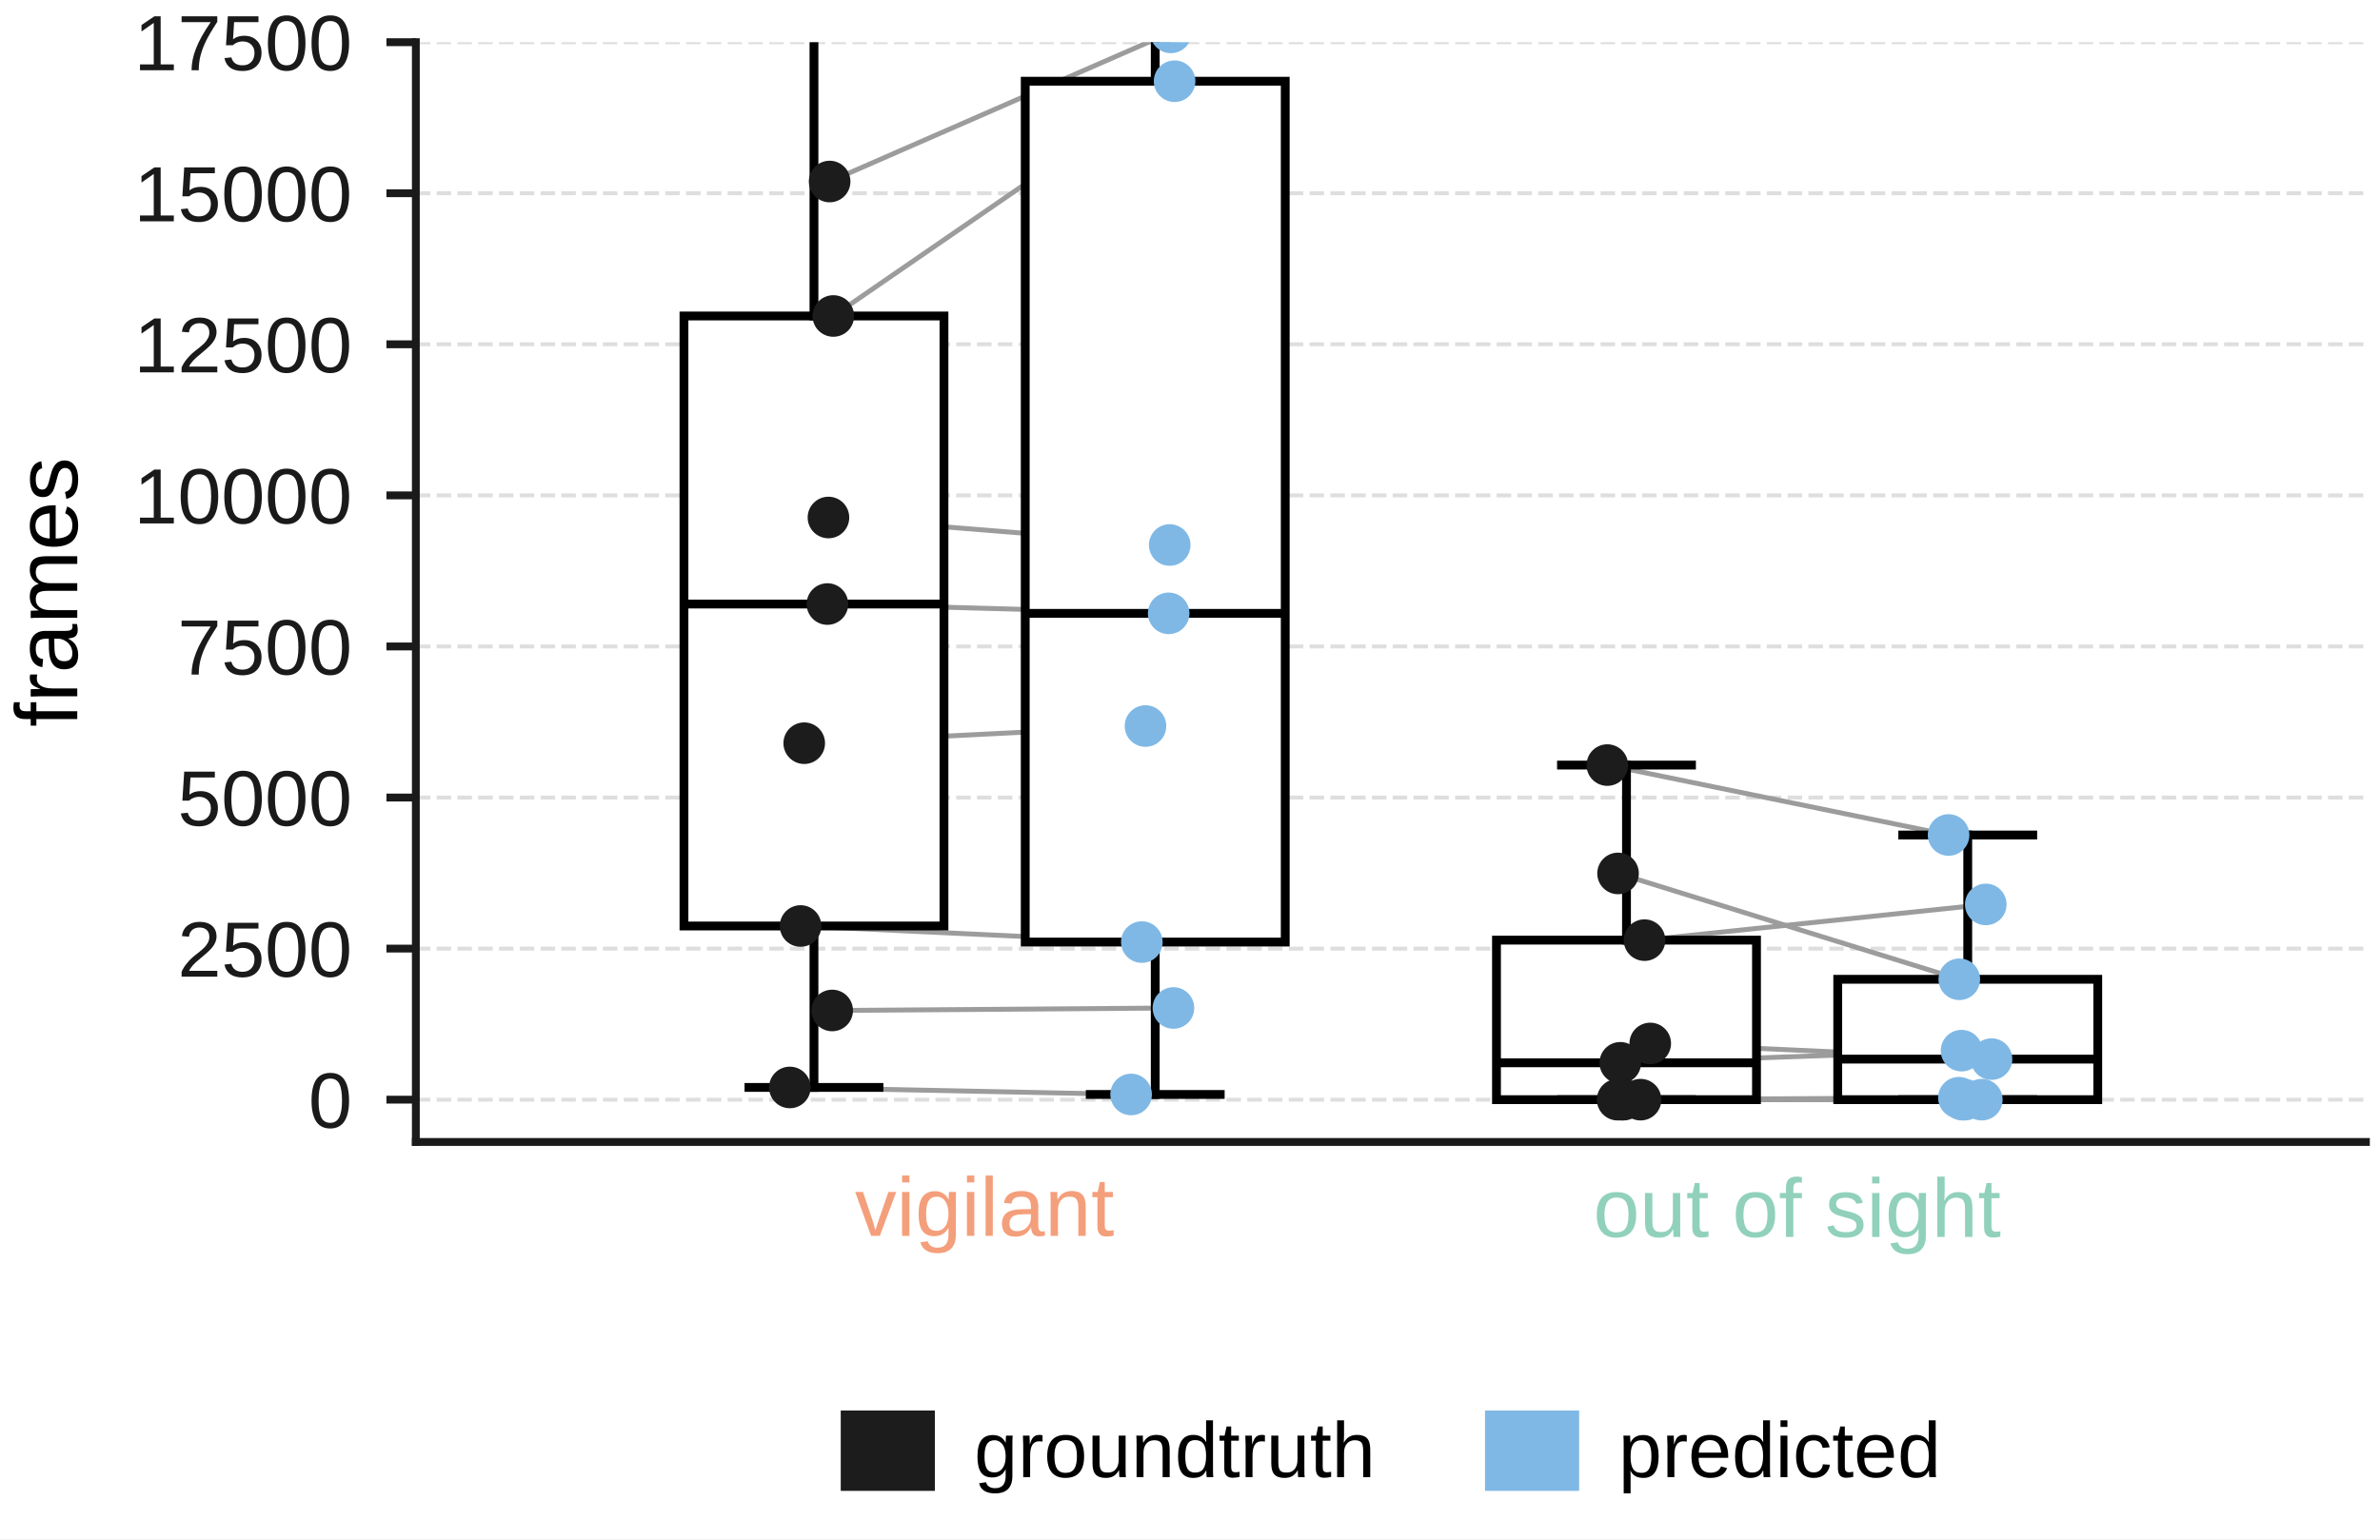
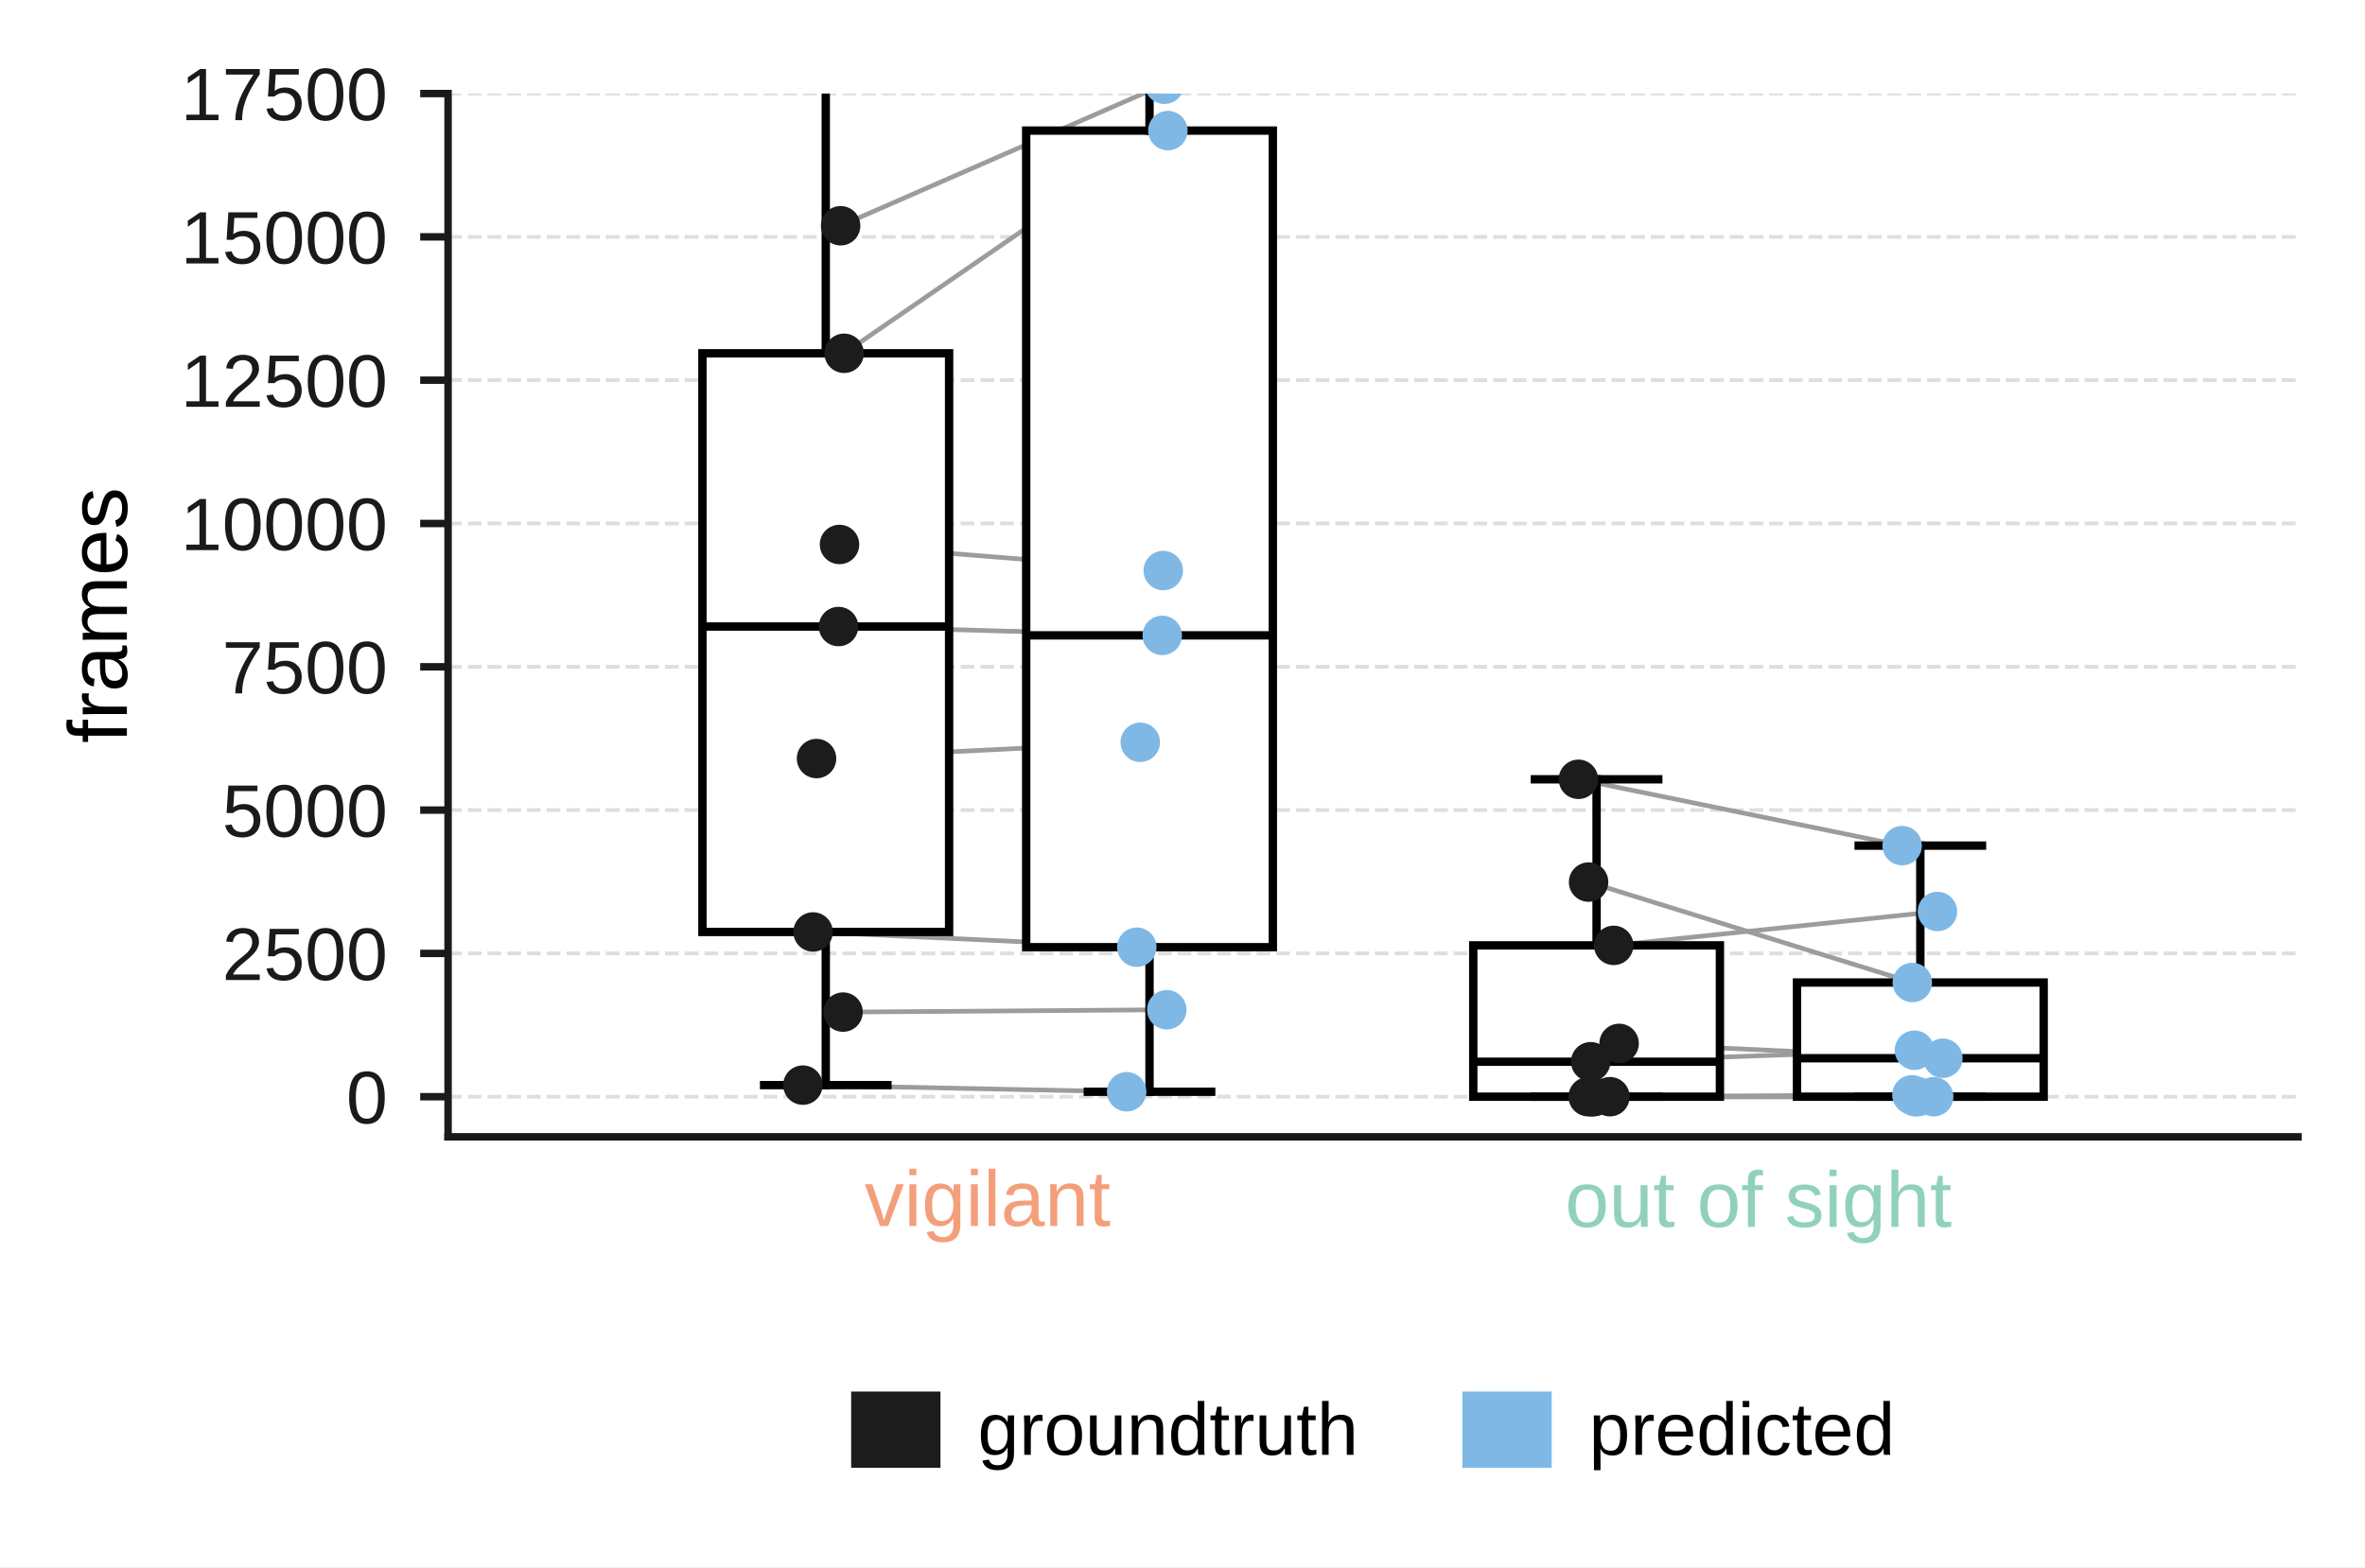
- <svg xmlns="http://www.w3.org/2000/svg" xmlns:xlink="http://www.w3.org/1999/xlink" width="242.755pt" height="157.023pt" viewBox="0 0 242.755 157.023" version="1.1">
+ <svg xmlns="http://www.w3.org/2000/svg" xmlns:xlink="http://www.w3.org/1999/xlink" width="254.275pt" height="168.543pt" viewBox="0 0 254.275 168.543" version="1.1">
  <defs>
    <style type="text/css">*{stroke-linejoin: round; stroke-linecap: butt}</style>
  </defs>
  <g id="figure_1">
    <g id="patch_1">
-       <path d="M 0 157.023  L 242.755 157.023  L 242.755 0  L 0 0  z " style="fill: #ffffff" />
+       <path d="M 0 168.543  L 254.275 168.543  L 254.275 -0  L 0 -0  z " style="fill: #ffffff" />
    </g>
    <g id="axes_1">
      <g id="patch_2">
-         <path d="M 42.415 116.503  L 241.315 116.503  L 241.315 4.303  L 42.415 4.303  z " style="fill: #ffffff" />
+         <path d="M 48.175 122.263  L 247.075 122.263  L 247.075 10.063  L 48.175 10.063  z " style="fill: #ffffff" />
      </g>
      <g id="matplotlib.axis_1">
        <g id="xtick_1">
          <g id="line2d_1" />
          <g id="text_1">
-             <text style="fill: #f49f7b; font: 8.5px 'Arial'; text-anchor: middle" x="100.427" y="126.087" transform="rotate(-0 100.427 126.0873)">vigilant</text>
+             <text style="fill: #f49f7b; font: 8.5px 'Arial'; text-anchor: middle" x="106.187" y="131.847" transform="rotate(-0 106.187 131.8473)">vigilant</text>
          </g>
        </g>
        <g id="xtick_2">
          <g id="line2d_2" />
          <g id="text_2">
-             <text style="fill: #91d1bc; font: 8.5px 'Arial'; text-anchor: middle" x="183.302" y="126.191" transform="rotate(-0 183.302 126.1909)">out of sight</text>
+             <text style="fill: #91d1bc; font: 8.5px 'Arial'; text-anchor: middle" x="189.062" y="131.951" transform="rotate(-0 189.062 131.9509)">out of sight</text>
          </g>
        </g>
      </g>
      <g id="matplotlib.axis_2">
        <g id="ytick_1">
          <g id="line2d_3">
-             <path d="M 42.415 112.188  L 241.315 112.188  " clip-path="url(#p08e5134f38)" style="fill: none; stroke-dasharray: 1.48,0.64; stroke-dashoffset: 0; stroke: #d6d6d6; stroke-opacity: 0.8; stroke-width: 0.4" />
+             <path d="M 48.175 117.948  L 247.075 117.948  " clip-path="url(#p4197912550)" style="fill: none; stroke-dasharray: 1.48,0.64; stroke-dashoffset: 0; stroke: #d6d6d6; stroke-opacity: 0.8; stroke-width: 0.4" />
          </g>
          <g id="line2d_4">
            <defs>
-               <path id="mbffea0f07e" d="M 0 0  L -3 0  " style="stroke: #1a1a1a; stroke-width: 0.8" />
+               <path id="m0f6ed1f687" d="M 0 0  L -3 0  " style="stroke: #1a1a1a; stroke-width: 0.8" />
            </defs>
            <g>
-               <use xlink:href="#mbffea0f07e" x="42.415" y="112.188" style="fill: #1a1a1a; stroke: #1a1a1a; stroke-width: 0.8" />
+               <use xlink:href="#m0f6ed1f687" x="48.175" y="117.948" style="fill: #1a1a1a; stroke: #1a1a1a; stroke-width: 0.8" />
            </g>
          </g>
          <g id="text_3">
-             <text style="fill: #1a1a1a; font: 8px 'Arial'; text-anchor: end" x="35.915" y="115.051" transform="rotate(-0 35.91453 115.0509)">0</text>
+             <text style="fill: #1a1a1a; font: 8px 'Arial'; text-anchor: end" x="41.675" y="120.811" transform="rotate(-0 41.67453 120.8109)">0</text>
          </g>
        </g>
        <g id="ytick_2">
          <g id="line2d_5">
-             <path d="M 42.415 96.776  L 241.315 96.776  " clip-path="url(#p08e5134f38)" style="fill: none; stroke-dasharray: 1.48,0.64; stroke-dashoffset: 0; stroke: #d6d6d6; stroke-opacity: 0.8; stroke-width: 0.4" />
+             <path d="M 48.175 102.536  L 247.075 102.536  " clip-path="url(#p4197912550)" style="fill: none; stroke-dasharray: 1.48,0.64; stroke-dashoffset: 0; stroke: #d6d6d6; stroke-opacity: 0.8; stroke-width: 0.4" />
          </g>
          <g id="line2d_6">
            <g>
-               <use xlink:href="#mbffea0f07e" x="42.415" y="96.776" style="fill: #1a1a1a; stroke: #1a1a1a; stroke-width: 0.8" />
+               <use xlink:href="#m0f6ed1f687" x="48.175" y="102.536" style="fill: #1a1a1a; stroke: #1a1a1a; stroke-width: 0.8" />
            </g>
          </g>
          <g id="text_4">
-             <text style="fill: #1a1a1a; font: 8px 'Arial'; text-anchor: end" x="35.915" y="99.639" transform="rotate(-0 35.91453 99.63878)">2500</text>
+             <text style="fill: #1a1a1a; font: 8px 'Arial'; text-anchor: end" x="41.675" y="105.399" transform="rotate(-0 41.67453 105.3988)">2500</text>
          </g>
        </g>
        <g id="ytick_3">
          <g id="line2d_7">
-             <path d="M 42.415 81.364  L 241.315 81.364  " clip-path="url(#p08e5134f38)" style="fill: none; stroke-dasharray: 1.48,0.64; stroke-dashoffset: 0; stroke: #d6d6d6; stroke-opacity: 0.8; stroke-width: 0.4" />
+             <path d="M 48.175 87.124  L 247.075 87.124  " clip-path="url(#p4197912550)" style="fill: none; stroke-dasharray: 1.48,0.64; stroke-dashoffset: 0; stroke: #d6d6d6; stroke-opacity: 0.8; stroke-width: 0.4" />
          </g>
          <g id="line2d_8">
            <g>
-               <use xlink:href="#mbffea0f07e" x="42.415" y="81.364" style="fill: #1a1a1a; stroke: #1a1a1a; stroke-width: 0.8" />
+               <use xlink:href="#m0f6ed1f687" x="48.175" y="87.124" style="fill: #1a1a1a; stroke: #1a1a1a; stroke-width: 0.8" />
            </g>
          </g>
          <g id="text_5">
-             <text style="fill: #1a1a1a; font: 8px 'Arial'; text-anchor: end" x="35.915" y="84.227" transform="rotate(-0 35.91453 84.22669)">5000</text>
+             <text style="fill: #1a1a1a; font: 8px 'Arial'; text-anchor: end" x="41.675" y="89.987" transform="rotate(-0 41.67453 89.98669)">5000</text>
          </g>
        </g>
        <g id="ytick_4">
          <g id="line2d_9">
-             <path d="M 42.415 65.951  L 241.315 65.951  " clip-path="url(#p08e5134f38)" style="fill: none; stroke-dasharray: 1.48,0.64; stroke-dashoffset: 0; stroke: #d6d6d6; stroke-opacity: 0.8; stroke-width: 0.4" />
+             <path d="M 48.175 71.711  L 247.075 71.711  " clip-path="url(#p4197912550)" style="fill: none; stroke-dasharray: 1.48,0.64; stroke-dashoffset: 0; stroke: #d6d6d6; stroke-opacity: 0.8; stroke-width: 0.4" />
          </g>
          <g id="line2d_10">
            <g>
-               <use xlink:href="#mbffea0f07e" x="42.415" y="65.951" style="fill: #1a1a1a; stroke: #1a1a1a; stroke-width: 0.8" />
+               <use xlink:href="#m0f6ed1f687" x="48.175" y="71.711" style="fill: #1a1a1a; stroke: #1a1a1a; stroke-width: 0.8" />
            </g>
          </g>
          <g id="text_6">
-             <text style="fill: #1a1a1a; font: 8px 'Arial'; text-anchor: end" x="35.915" y="68.815" transform="rotate(-0 35.91453 68.8146)">7500</text>
+             <text style="fill: #1a1a1a; font: 8px 'Arial'; text-anchor: end" x="41.675" y="74.575" transform="rotate(-0 41.67453 74.5746)">7500</text>
          </g>
        </g>
        <g id="ytick_5">
          <g id="line2d_11">
-             <path d="M 42.415 50.539  L 241.315 50.539  " clip-path="url(#p08e5134f38)" style="fill: none; stroke-dasharray: 1.48,0.64; stroke-dashoffset: 0; stroke: #d6d6d6; stroke-opacity: 0.8; stroke-width: 0.4" />
+             <path d="M 48.175 56.299  L 247.075 56.299  " clip-path="url(#p4197912550)" style="fill: none; stroke-dasharray: 1.48,0.64; stroke-dashoffset: 0; stroke: #d6d6d6; stroke-opacity: 0.8; stroke-width: 0.4" />
          </g>
          <g id="line2d_12">
            <g>
-               <use xlink:href="#mbffea0f07e" x="42.415" y="50.539" style="fill: #1a1a1a; stroke: #1a1a1a; stroke-width: 0.8" />
+               <use xlink:href="#m0f6ed1f687" x="48.175" y="56.299" style="fill: #1a1a1a; stroke: #1a1a1a; stroke-width: 0.8" />
            </g>
          </g>
          <g id="text_7">
-             <text style="fill: #1a1a1a; font: 8px 'Arial'; text-anchor: end" x="35.915" y="53.403" transform="rotate(-0 35.91453 53.40251)">10000</text>
+             <text style="fill: #1a1a1a; font: 8px 'Arial'; text-anchor: end" x="41.675" y="59.163" transform="rotate(-0 41.67453 59.16251)">10000</text>
          </g>
        </g>
        <g id="ytick_6">
          <g id="line2d_13">
-             <path d="M 42.415 35.127  L 241.315 35.127  " clip-path="url(#p08e5134f38)" style="fill: none; stroke-dasharray: 1.48,0.64; stroke-dashoffset: 0; stroke: #d6d6d6; stroke-opacity: 0.8; stroke-width: 0.4" />
+             <path d="M 48.175 40.887  L 247.075 40.887  " clip-path="url(#p4197912550)" style="fill: none; stroke-dasharray: 1.48,0.64; stroke-dashoffset: 0; stroke: #d6d6d6; stroke-opacity: 0.8; stroke-width: 0.4" />
          </g>
          <g id="line2d_14">
            <g>
-               <use xlink:href="#mbffea0f07e" x="42.415" y="35.127" style="fill: #1a1a1a; stroke: #1a1a1a; stroke-width: 0.8" />
+               <use xlink:href="#m0f6ed1f687" x="48.175" y="40.887" style="fill: #1a1a1a; stroke: #1a1a1a; stroke-width: 0.8" />
            </g>
          </g>
          <g id="text_8">
-             <text style="fill: #1a1a1a; font: 8px 'Arial'; text-anchor: end" x="35.915" y="37.99" transform="rotate(-0 35.91453 37.99043)">12500</text>
+             <text style="fill: #1a1a1a; font: 8px 'Arial'; text-anchor: end" x="41.675" y="43.75" transform="rotate(-0 41.67453 43.75043)">12500</text>
          </g>
        </g>
        <g id="ytick_7">
          <g id="line2d_15">
-             <path d="M 42.415 19.715  L 241.315 19.715  " clip-path="url(#p08e5134f38)" style="fill: none; stroke-dasharray: 1.48,0.64; stroke-dashoffset: 0; stroke: #d6d6d6; stroke-opacity: 0.8; stroke-width: 0.4" />
+             <path d="M 48.175 25.475  L 247.075 25.475  " clip-path="url(#p4197912550)" style="fill: none; stroke-dasharray: 1.48,0.64; stroke-dashoffset: 0; stroke: #d6d6d6; stroke-opacity: 0.8; stroke-width: 0.4" />
          </g>
          <g id="line2d_16">
            <g>
-               <use xlink:href="#mbffea0f07e" x="42.415" y="19.715" style="fill: #1a1a1a; stroke: #1a1a1a; stroke-width: 0.8" />
+               <use xlink:href="#m0f6ed1f687" x="48.175" y="25.475" style="fill: #1a1a1a; stroke: #1a1a1a; stroke-width: 0.8" />
            </g>
          </g>
          <g id="text_9">
-             <text style="fill: #1a1a1a; font: 8px 'Arial'; text-anchor: end" x="35.915" y="22.578" transform="rotate(-0 35.91453 22.57834)">15000</text>
+             <text style="fill: #1a1a1a; font: 8px 'Arial'; text-anchor: end" x="41.675" y="28.338" transform="rotate(-0 41.67453 28.33834)">15000</text>
          </g>
        </g>
        <g id="ytick_8">
          <g id="line2d_17">
-             <path d="M 42.415 4.303  L 241.315 4.303  " clip-path="url(#p08e5134f38)" style="fill: none; stroke-dasharray: 1.48,0.64; stroke-dashoffset: 0; stroke: #d6d6d6; stroke-opacity: 0.8; stroke-width: 0.4" />
+             <path d="M 48.175 10.063  L 247.075 10.063  " clip-path="url(#p4197912550)" style="fill: none; stroke-dasharray: 1.48,0.64; stroke-dashoffset: 0; stroke: #d6d6d6; stroke-opacity: 0.8; stroke-width: 0.4" />
          </g>
          <g id="line2d_18">
            <g>
-               <use xlink:href="#mbffea0f07e" x="42.415" y="4.303" style="fill: #1a1a1a; stroke: #1a1a1a; stroke-width: 0.8" />
+               <use xlink:href="#m0f6ed1f687" x="48.175" y="10.063" style="fill: #1a1a1a; stroke: #1a1a1a; stroke-width: 0.8" />
            </g>
          </g>
          <g id="text_10">
-             <text style="fill: #1a1a1a; font: 8px 'Arial'; text-anchor: end" x="35.915" y="7.166" transform="rotate(-0 35.91453 7.16625)">17500</text>
+             <text style="fill: #1a1a1a; font: 8px 'Arial'; text-anchor: end" x="41.675" y="12.926" transform="rotate(-0 41.67453 12.92625)">17500</text>
          </g>
        </g>
        <g id="text_11">
-           <text style="font: 9px 'Arial'; text-anchor: middle" x="7.882" y="60.403" transform="rotate(-90 7.882031 60.40313)">frames</text>
+           <text style="font: 9px 'Arial'; text-anchor: middle" x="13.642" y="66.163" transform="rotate(-90 13.64203 66.16312)">frames</text>
        </g>
      </g>
      <g id="line2d_19">
-         <path d="M 83.645 0.968  L 118.453 2.398  " clip-path="url(#p08e5134f38)" style="fill: none; stroke: #9c9c9c; stroke-width: 0.5; stroke-linecap: square" />
+         <path d="M 89.405 6.728  L 124.213 8.158  " clip-path="url(#p4197912550)" style="fill: none; stroke: #9c9c9c; stroke-width: 0.5; stroke-linecap: square" />
      </g>
      <g id="line2d_20">
-         <path d="M 84.998 32.236  L 119.806 8.286  " clip-path="url(#p08e5134f38)" style="fill: none; stroke: #9c9c9c; stroke-width: 0.5; stroke-linecap: square" />
+         <path d="M 90.758 37.996  L 125.566 14.046  " clip-path="url(#p4197912550)" style="fill: none; stroke: #9c9c9c; stroke-width: 0.5; stroke-linecap: square" />
      </g>
      <g id="line2d_21">
-         <path d="M 84.394 61.624  L 119.202 62.573  " clip-path="url(#p08e5134f38)" style="fill: none; stroke: #9c9c9c; stroke-width: 0.5; stroke-linecap: square" />
+         <path d="M 90.154 67.384  L 124.962 68.333  " clip-path="url(#p4197912550)" style="fill: none; stroke: #9c9c9c; stroke-width: 0.5; stroke-linecap: square" />
      </g>
      <g id="line2d_22">
-         <path d="M 81.657 94.47  L 116.464 96.11  " clip-path="url(#p08e5134f38)" style="fill: none; stroke: #9c9c9c; stroke-width: 0.5; stroke-linecap: square" />
+         <path d="M 87.417 100.23  L 122.224 101.87  " clip-path="url(#p4197912550)" style="fill: none; stroke: #9c9c9c; stroke-width: 0.5; stroke-linecap: square" />
      </g>
      <g id="line2d_23">
-         <path d="M 82.03 75.821  L 116.837 74.071  " clip-path="url(#p08e5134f38)" style="fill: none; stroke: #9c9c9c; stroke-width: 0.5; stroke-linecap: square" />
+         <path d="M 87.79 81.581  L 122.597 79.831  " clip-path="url(#p4197912550)" style="fill: none; stroke: #9c9c9c; stroke-width: 0.5; stroke-linecap: square" />
      </g>
      <g id="line2d_24">
-         <path d="M 84.881 103.088  L 119.688 102.836  " clip-path="url(#p08e5134f38)" style="fill: none; stroke: #9c9c9c; stroke-width: 0.5; stroke-linecap: square" />
+         <path d="M 90.641 108.848  L 125.448 108.596  " clip-path="url(#p4197912550)" style="fill: none; stroke: #9c9c9c; stroke-width: 0.5; stroke-linecap: square" />
      </g>
      <g id="line2d_25">
-         <path d="M 80.563 110.942  L 115.371 111.658  " clip-path="url(#p08e5134f38)" style="fill: none; stroke: #9c9c9c; stroke-width: 0.5; stroke-linecap: square" />
+         <path d="M 86.323 116.702  L 121.131 117.418  " clip-path="url(#p4197912550)" style="fill: none; stroke: #9c9c9c; stroke-width: 0.5; stroke-linecap: square" />
      </g>
      <g id="line2d_26">
-         <path d="M 84.621 18.519  L 119.428 3.304  " clip-path="url(#p08e5134f38)" style="fill: none; stroke: #9c9c9c; stroke-width: 0.5; stroke-linecap: square" />
+         <path d="M 90.381 24.279  L 125.188 9.064  " clip-path="url(#p4197912550)" style="fill: none; stroke: #9c9c9c; stroke-width: 0.5; stroke-linecap: square" />
      </g>
      <g id="line2d_27">
-         <path d="M 84.5 52.796  L 119.308 55.601  " clip-path="url(#p08e5134f38)" style="fill: none; stroke: #9c9c9c; stroke-width: 0.5; stroke-linecap: square" />
+         <path d="M 90.26 58.556  L 125.068 61.361  " clip-path="url(#p4197912550)" style="fill: none; stroke: #9c9c9c; stroke-width: 0.5; stroke-linecap: square" />
      </g>
      <g id="line2d_28">
-         <path d="M 165.038 89.107  L 199.845 99.907  " clip-path="url(#p08e5134f38)" style="fill: none; stroke: #9c9c9c; stroke-width: 0.5; stroke-linecap: square" />
+         <path d="M 170.798 94.867  L 205.605 105.667  " clip-path="url(#p4197912550)" style="fill: none; stroke: #9c9c9c; stroke-width: 0.5; stroke-linecap: square" />
      </g>
      <g id="line2d_29">
-         <path d="M 168.321 106.454  L 203.129 108.051  " clip-path="url(#p08e5134f38)" style="fill: none; stroke: #9c9c9c; stroke-width: 0.5; stroke-linecap: square" />
+         <path d="M 174.081 112.214  L 208.889 113.811  " clip-path="url(#p4197912550)" style="fill: none; stroke: #9c9c9c; stroke-width: 0.5; stroke-linecap: square" />
      </g>
      <g id="line2d_30">
-         <path d="M 164.997 112.188  L 199.804 111.99  " clip-path="url(#p08e5134f38)" style="fill: none; stroke: #9c9c9c; stroke-width: 0.5; stroke-linecap: square" />
+         <path d="M 170.757 117.948  L 205.564 117.75  " clip-path="url(#p4197912550)" style="fill: none; stroke: #9c9c9c; stroke-width: 0.5; stroke-linecap: square" />
      </g>
      <g id="line2d_31">
-         <path d="M 167.333 112.188  L 202.141 112.188  " clip-path="url(#p08e5134f38)" style="fill: none; stroke: #9c9c9c; stroke-width: 0.5; stroke-linecap: square" />
+         <path d="M 173.093 117.948  L 207.901 117.948  " clip-path="url(#p4197912550)" style="fill: none; stroke: #9c9c9c; stroke-width: 0.5; stroke-linecap: square" />
      </g>
      <g id="line2d_32">
-         <path d="M 167.738 95.913  L 202.545 92.269  " clip-path="url(#p08e5134f38)" style="fill: none; stroke: #9c9c9c; stroke-width: 0.5; stroke-linecap: square" />
+         <path d="M 173.498 101.673  L 208.305 98.029  " clip-path="url(#p4197912550)" style="fill: none; stroke: #9c9c9c; stroke-width: 0.5; stroke-linecap: square" />
      </g>
      <g id="line2d_33">
-         <path d="M 165.357 112.188  L 200.164 112.188  " clip-path="url(#p08e5134f38)" style="fill: none; stroke: #9c9c9c; stroke-width: 0.5; stroke-linecap: square" />
+         <path d="M 171.117 117.948  L 205.924 117.948  " clip-path="url(#p4197912550)" style="fill: none; stroke: #9c9c9c; stroke-width: 0.5; stroke-linecap: square" />
      </g>
      <g id="line2d_34">
-         <path d="M 165.589 112.188  L 200.397 112.188  " clip-path="url(#p08e5134f38)" style="fill: none; stroke: #9c9c9c; stroke-width: 0.5; stroke-linecap: square" />
+         <path d="M 171.349 117.948  L 206.157 117.948  " clip-path="url(#p4197912550)" style="fill: none; stroke: #9c9c9c; stroke-width: 0.5; stroke-linecap: square" />
      </g>
      <g id="line2d_35">
-         <path d="M 165.266 108.427  L 200.073 107.188  " clip-path="url(#p08e5134f38)" style="fill: none; stroke: #9c9c9c; stroke-width: 0.5; stroke-linecap: square" />
+         <path d="M 171.026 114.187  L 205.833 112.948  " clip-path="url(#p4197912550)" style="fill: none; stroke: #9c9c9c; stroke-width: 0.5; stroke-linecap: square" />
      </g>
      <g id="line2d_36">
-         <path d="M 163.944 78.053  L 198.751 85.186  " clip-path="url(#p08e5134f38)" style="fill: none; stroke: #9c9c9c; stroke-width: 0.5; stroke-linecap: square" />
+         <path d="M 169.704 83.813  L 204.511 90.946  " clip-path="url(#p4197912550)" style="fill: none; stroke: #9c9c9c; stroke-width: 0.5; stroke-linecap: square" />
      </g>
      <g id="patch_3">
-         <path d="M 69.763 94.47  L 96.283 94.47  L 96.283 32.236  L 69.763 32.236  L 69.763 94.47  z " clip-path="url(#p08e5134f38)" style="fill: #ffffff; stroke: #000000; stroke-width: 0.9; stroke-linejoin: miter" />
+         <path d="M 75.523 100.23  L 102.043 100.23  L 102.043 37.996  L 75.523 37.996  L 75.523 100.23  z " clip-path="url(#p4197912550)" style="fill: #ffffff; stroke: #000000; stroke-width: 0.9; stroke-linejoin: miter" />
      </g>
      <g id="line2d_37">
-         <path d="M 83.023 94.47  L 83.023 110.942  " clip-path="url(#p08e5134f38)" style="fill: none; stroke: #000000; stroke-width: 0.9; stroke-linecap: square" />
+         <path d="M 88.783 100.23  L 88.783 116.702  " clip-path="url(#p4197912550)" style="fill: none; stroke: #000000; stroke-width: 0.9; stroke-linecap: square" />
      </g>
      <g id="line2d_38">
-         <path d="M 83.023 32.236  L 83.023 0.968  " clip-path="url(#p08e5134f38)" style="fill: none; stroke: #000000; stroke-width: 0.9; stroke-linecap: square" />
+         <path d="M 88.783 37.996  L 88.783 6.728  " clip-path="url(#p4197912550)" style="fill: none; stroke: #000000; stroke-width: 0.9; stroke-linecap: square" />
      </g>
      <g id="line2d_39">
-         <path d="M 76.393 110.942  L 89.653 110.942  " clip-path="url(#p08e5134f38)" style="fill: none; stroke: #000000; stroke-width: 0.9; stroke-linecap: square" />
+         <path d="M 82.153 116.702  L 95.413 116.702  " clip-path="url(#p4197912550)" style="fill: none; stroke: #000000; stroke-width: 0.9; stroke-linecap: square" />
      </g>
      <g id="line2d_40">
-         <path d="M 76.393 0.968  L 89.653 0.968  " clip-path="url(#p08e5134f38)" style="fill: none; stroke: #000000; stroke-width: 0.9; stroke-linecap: square" />
+         <path d="M 82.153 6.728  L 95.413 6.728  " clip-path="url(#p4197912550)" style="fill: none; stroke: #000000; stroke-width: 0.9; stroke-linecap: square" />
      </g>
      <g id="patch_4">
-         <path d="M 104.571 96.11  L 131.091 96.11  L 131.091 8.286  L 104.571 8.286  L 104.571 96.11  z " clip-path="url(#p08e5134f38)" style="fill: #ffffff; stroke: #000000; stroke-width: 0.9; stroke-linejoin: miter" />
+         <path d="M 110.331 101.87  L 136.851 101.87  L 136.851 14.046  L 110.331 14.046  L 110.331 101.87  z " clip-path="url(#p4197912550)" style="fill: #ffffff; stroke: #000000; stroke-width: 0.9; stroke-linejoin: miter" />
      </g>
      <g id="line2d_41">
-         <path d="M 117.831 96.11  L 117.831 111.658  " clip-path="url(#p08e5134f38)" style="fill: none; stroke: #000000; stroke-width: 0.9; stroke-linecap: square" />
+         <path d="M 123.591 101.87  L 123.591 117.418  " clip-path="url(#p4197912550)" style="fill: none; stroke: #000000; stroke-width: 0.9; stroke-linecap: square" />
      </g>
      <g id="line2d_42">
-         <path d="M 117.831 8.286  L 117.831 2.398  " clip-path="url(#p08e5134f38)" style="fill: none; stroke: #000000; stroke-width: 0.9; stroke-linecap: square" />
+         <path d="M 123.591 14.046  L 123.591 8.158  " clip-path="url(#p4197912550)" style="fill: none; stroke: #000000; stroke-width: 0.9; stroke-linecap: square" />
      </g>
      <g id="line2d_43">
-         <path d="M 111.201 111.658  L 124.461 111.658  " clip-path="url(#p08e5134f38)" style="fill: none; stroke: #000000; stroke-width: 0.9; stroke-linecap: square" />
+         <path d="M 116.961 117.418  L 130.221 117.418  " clip-path="url(#p4197912550)" style="fill: none; stroke: #000000; stroke-width: 0.9; stroke-linecap: square" />
      </g>
      <g id="line2d_44">
-         <path d="M 111.201 2.398  L 124.461 2.398  " clip-path="url(#p08e5134f38)" style="fill: none; stroke: #000000; stroke-width: 0.9; stroke-linecap: square" />
+         <path d="M 116.961 8.158  L 130.221 8.158  " clip-path="url(#p4197912550)" style="fill: none; stroke: #000000; stroke-width: 0.9; stroke-linecap: square" />
      </g>
      <g id="patch_5">
-         <path d="M 152.638 112.188  L 179.158 112.188  L 179.158 95.913  L 152.638 95.913  L 152.638 112.188  z " clip-path="url(#p08e5134f38)" style="fill: #ffffff; stroke: #000000; stroke-width: 0.9; stroke-linejoin: miter" />
+         <path d="M 158.398 117.948  L 184.918 117.948  L 184.918 101.673  L 158.398 101.673  L 158.398 117.948  z " clip-path="url(#p4197912550)" style="fill: #ffffff; stroke: #000000; stroke-width: 0.9; stroke-linejoin: miter" />
      </g>
      <g id="line2d_45">
-         <path d="M 165.898 112.188  L 165.898 112.188  " clip-path="url(#p08e5134f38)" style="fill: none; stroke: #000000; stroke-width: 0.9; stroke-linecap: square" />
+         <path d="M 171.658 117.948  L 171.658 117.948  " clip-path="url(#p4197912550)" style="fill: none; stroke: #000000; stroke-width: 0.9; stroke-linecap: square" />
      </g>
      <g id="line2d_46">
-         <path d="M 165.898 95.913  L 165.898 78.053  " clip-path="url(#p08e5134f38)" style="fill: none; stroke: #000000; stroke-width: 0.9; stroke-linecap: square" />
+         <path d="M 171.658 101.673  L 171.658 83.813  " clip-path="url(#p4197912550)" style="fill: none; stroke: #000000; stroke-width: 0.9; stroke-linecap: square" />
      </g>
      <g id="line2d_47">
-         <path d="M 159.268 112.188  L 172.528 112.188  " clip-path="url(#p08e5134f38)" style="fill: none; stroke: #000000; stroke-width: 0.9; stroke-linecap: square" />
+         <path d="M 165.028 117.948  L 178.288 117.948  " clip-path="url(#p4197912550)" style="fill: none; stroke: #000000; stroke-width: 0.9; stroke-linecap: square" />
      </g>
      <g id="line2d_48">
-         <path d="M 159.268 78.053  L 172.528 78.053  " clip-path="url(#p08e5134f38)" style="fill: none; stroke: #000000; stroke-width: 0.9; stroke-linecap: square" />
+         <path d="M 165.028 83.813  L 178.288 83.813  " clip-path="url(#p4197912550)" style="fill: none; stroke: #000000; stroke-width: 0.9; stroke-linecap: square" />
      </g>
      <g id="patch_6">
-         <path d="M 187.446 112.188  L 213.966 112.188  L 213.966 99.907  L 187.446 99.907  L 187.446 112.188  z " clip-path="url(#p08e5134f38)" style="fill: #ffffff; stroke: #000000; stroke-width: 0.9; stroke-linejoin: miter" />
+         <path d="M 193.206 117.948  L 219.726 117.948  L 219.726 105.667  L 193.206 105.667  L 193.206 117.948  z " clip-path="url(#p4197912550)" style="fill: #ffffff; stroke: #000000; stroke-width: 0.9; stroke-linejoin: miter" />
      </g>
      <g id="line2d_49">
-         <path d="M 200.706 112.188  L 200.706 112.188  " clip-path="url(#p08e5134f38)" style="fill: none; stroke: #000000; stroke-width: 0.9; stroke-linecap: square" />
+         <path d="M 206.466 117.948  L 206.466 117.948  " clip-path="url(#p4197912550)" style="fill: none; stroke: #000000; stroke-width: 0.9; stroke-linecap: square" />
      </g>
      <g id="line2d_50">
-         <path d="M 200.706 99.907  L 200.706 85.186  " clip-path="url(#p08e5134f38)" style="fill: none; stroke: #000000; stroke-width: 0.9; stroke-linecap: square" />
+         <path d="M 206.466 105.667  L 206.466 90.946  " clip-path="url(#p4197912550)" style="fill: none; stroke: #000000; stroke-width: 0.9; stroke-linecap: square" />
      </g>
      <g id="line2d_51">
-         <path d="M 194.076 112.188  L 207.336 112.188  " clip-path="url(#p08e5134f38)" style="fill: none; stroke: #000000; stroke-width: 0.9; stroke-linecap: square" />
+         <path d="M 199.836 117.948  L 213.096 117.948  " clip-path="url(#p4197912550)" style="fill: none; stroke: #000000; stroke-width: 0.9; stroke-linecap: square" />
      </g>
      <g id="line2d_52">
-         <path d="M 194.076 85.186  L 207.336 85.186  " clip-path="url(#p08e5134f38)" style="fill: none; stroke: #000000; stroke-width: 0.9; stroke-linecap: square" />
+         <path d="M 199.836 90.946  L 213.096 90.946  " clip-path="url(#p4197912550)" style="fill: none; stroke: #000000; stroke-width: 0.9; stroke-linecap: square" />
      </g>
      <g id="line2d_53">
-         <path d="M 69.763 61.624  L 96.283 61.624  " clip-path="url(#p08e5134f38)" style="fill: none; stroke: #000000; stroke-width: 0.9" />
+         <path d="M 75.523 67.384  L 102.043 67.384  " clip-path="url(#p4197912550)" style="fill: none; stroke: #000000; stroke-width: 0.9" />
      </g>
      <g id="line2d_54">
-         <path d="M 104.571 62.573  L 131.091 62.573  " clip-path="url(#p08e5134f38)" style="fill: none; stroke: #000000; stroke-width: 0.9" />
+         <path d="M 110.331 68.333  L 136.851 68.333  " clip-path="url(#p4197912550)" style="fill: none; stroke: #000000; stroke-width: 0.9" />
      </g>
      <g id="line2d_55">
-         <path d="M 152.638 108.427  L 179.158 108.427  " clip-path="url(#p08e5134f38)" style="fill: none; stroke: #000000; stroke-width: 0.9" />
+         <path d="M 158.398 114.187  L 184.918 114.187  " clip-path="url(#p4197912550)" style="fill: none; stroke: #000000; stroke-width: 0.9" />
      </g>
      <g id="line2d_56">
-         <path d="M 187.446 108.051  L 213.966 108.051  " clip-path="url(#p08e5134f38)" style="fill: none; stroke: #000000; stroke-width: 0.9" />
+         <path d="M 193.206 113.811  L 219.726 113.811  " clip-path="url(#p4197912550)" style="fill: none; stroke: #000000; stroke-width: 0.9" />
      </g>
      <g id="patch_7">
-         <path d="M 42.415 116.503  L 42.415 4.303  " style="fill: none; stroke: #1a1a1a; stroke-width: 0.8; stroke-linejoin: miter; stroke-linecap: square" />
+         <path d="M 48.175 122.263  L 48.175 10.063  " style="fill: none; stroke: #1a1a1a; stroke-width: 0.8; stroke-linejoin: miter; stroke-linecap: square" />
      </g>
      <g id="patch_8">
-         <path d="M 42.415 116.503  L 241.315 116.503  " style="fill: none; stroke: #1a1a1a; stroke-width: 0.8; stroke-linejoin: miter; stroke-linecap: square" />
+         <path d="M 48.175 122.263  L 247.075 122.263  " style="fill: none; stroke: #1a1a1a; stroke-width: 0.8; stroke-linejoin: miter; stroke-linecap: square" />
      </g>
      <g id="PathCollection_1">
        <defs>
-           <path id="m42ed04af09" d="M 0 2.121  C 0.563 2.121 1.102 1.898 1.5 1.5  C 1.898 1.102 2.121 0.563 2.121 0  C 2.121 -0.563 1.898 -1.102 1.5 -1.5  C 1.102 -1.898 0.563 -2.121 0 -2.121  C -0.563 -2.121 -1.102 -1.898 -1.5 -1.5  C -1.898 -1.102 -2.121 -0.563 -2.121 0  C -2.121 0.563 -1.898 1.102 -1.5 1.5  C -1.102 1.898 -0.563 2.121 0 2.121  z " />
+           <path id="mc63577ca1e" d="M 0 2.121  C 0.563 2.121 1.102 1.898 1.5 1.5  C 1.898 1.102 2.121 0.563 2.121 0  C 2.121 -0.563 1.898 -1.102 1.5 -1.5  C 1.102 -1.898 0.563 -2.121 0 -2.121  C -0.563 -2.121 -1.102 -1.898 -1.5 -1.5  C -1.898 -1.102 -2.121 -0.563 -2.121 0  C -2.121 0.563 -1.898 1.102 -1.5 1.5  C -1.102 1.898 -0.563 2.121 0 2.121  z " />
        </defs>
-         <g clip-path="url(#p08e5134f38)">
-           <use xlink:href="#m42ed04af09" x="83.645" y="0.968" style="fill: #1c1c1c" />
+         <g clip-path="url(#p4197912550)">
+           <use xlink:href="#mc63577ca1e" x="89.405" y="6.728" style="fill: #1c1c1c" />
        </g>
      </g>
      <g id="PathCollection_2">
        <defs>
-           <path id="m227b468d30" d="M 0 2.121  C 0.563 2.121 1.102 1.898 1.5 1.5  C 1.898 1.102 2.121 0.563 2.121 0  C 2.121 -0.563 1.898 -1.102 1.5 -1.5  C 1.102 -1.898 0.563 -2.121 0 -2.121  C -0.563 -2.121 -1.102 -1.898 -1.5 -1.5  C -1.898 -1.102 -2.121 -0.563 -2.121 0  C -2.121 0.563 -1.898 1.102 -1.5 1.5  C -1.102 1.898 -0.563 2.121 0 2.121  z " />
+           <path id="mfc4c230902" d="M 0 2.121  C 0.563 2.121 1.102 1.898 1.5 1.5  C 1.898 1.102 2.121 0.563 2.121 0  C 2.121 -0.563 1.898 -1.102 1.5 -1.5  C 1.102 -1.898 0.563 -2.121 0 -2.121  C -0.563 -2.121 -1.102 -1.898 -1.5 -1.5  C -1.898 -1.102 -2.121 -0.563 -2.121 0  C -2.121 0.563 -1.898 1.102 -1.5 1.5  C -1.102 1.898 -0.563 2.121 0 2.121  z " />
        </defs>
-         <g clip-path="url(#p08e5134f38)">
-           <use xlink:href="#m227b468d30" x="118.453" y="2.398" style="fill: #7fb8e5" />
+         <g clip-path="url(#p4197912550)">
+           <use xlink:href="#mfc4c230902" x="124.213" y="8.158" style="fill: #7fb8e5" />
        </g>
      </g>
      <g id="PathCollection_3">
-         <g clip-path="url(#p08e5134f38)">
-           <use xlink:href="#m42ed04af09" x="84.998" y="32.236" style="fill: #1c1c1c" />
+         <g clip-path="url(#p4197912550)">
+           <use xlink:href="#mc63577ca1e" x="90.758" y="37.996" style="fill: #1c1c1c" />
        </g>
      </g>
      <g id="PathCollection_4">
-         <g clip-path="url(#p08e5134f38)">
-           <use xlink:href="#m227b468d30" x="119.806" y="8.286" style="fill: #7fb8e5" />
+         <g clip-path="url(#p4197912550)">
+           <use xlink:href="#mfc4c230902" x="125.566" y="14.046" style="fill: #7fb8e5" />
        </g>
      </g>
      <g id="PathCollection_5">
-         <g clip-path="url(#p08e5134f38)">
-           <use xlink:href="#m42ed04af09" x="84.394" y="61.624" style="fill: #1c1c1c" />
+         <g clip-path="url(#p4197912550)">
+           <use xlink:href="#mc63577ca1e" x="90.154" y="67.384" style="fill: #1c1c1c" />
        </g>
      </g>
      <g id="PathCollection_6">
-         <g clip-path="url(#p08e5134f38)">
-           <use xlink:href="#m227b468d30" x="119.202" y="62.573" style="fill: #7fb8e5" />
+         <g clip-path="url(#p4197912550)">
+           <use xlink:href="#mfc4c230902" x="124.962" y="68.333" style="fill: #7fb8e5" />
        </g>
      </g>
      <g id="PathCollection_7">
-         <g clip-path="url(#p08e5134f38)">
-           <use xlink:href="#m42ed04af09" x="81.657" y="94.47" style="fill: #1c1c1c" />
+         <g clip-path="url(#p4197912550)">
+           <use xlink:href="#mc63577ca1e" x="87.417" y="100.23" style="fill: #1c1c1c" />
        </g>
      </g>
      <g id="PathCollection_8">
-         <g clip-path="url(#p08e5134f38)">
-           <use xlink:href="#m227b468d30" x="116.464" y="96.11" style="fill: #7fb8e5" />
+         <g clip-path="url(#p4197912550)">
+           <use xlink:href="#mfc4c230902" x="122.224" y="101.87" style="fill: #7fb8e5" />
        </g>
      </g>
      <g id="PathCollection_9">
-         <g clip-path="url(#p08e5134f38)">
-           <use xlink:href="#m42ed04af09" x="82.03" y="75.821" style="fill: #1c1c1c" />
+         <g clip-path="url(#p4197912550)">
+           <use xlink:href="#mc63577ca1e" x="87.79" y="81.581" style="fill: #1c1c1c" />
        </g>
      </g>
      <g id="PathCollection_10">
-         <g clip-path="url(#p08e5134f38)">
-           <use xlink:href="#m227b468d30" x="116.837" y="74.071" style="fill: #7fb8e5" />
+         <g clip-path="url(#p4197912550)">
+           <use xlink:href="#mfc4c230902" x="122.597" y="79.831" style="fill: #7fb8e5" />
        </g>
      </g>
      <g id="PathCollection_11">
-         <g clip-path="url(#p08e5134f38)">
-           <use xlink:href="#m42ed04af09" x="84.881" y="103.088" style="fill: #1c1c1c" />
+         <g clip-path="url(#p4197912550)">
+           <use xlink:href="#mc63577ca1e" x="90.641" y="108.848" style="fill: #1c1c1c" />
        </g>
      </g>
      <g id="PathCollection_12">
-         <g clip-path="url(#p08e5134f38)">
-           <use xlink:href="#m227b468d30" x="119.688" y="102.836" style="fill: #7fb8e5" />
+         <g clip-path="url(#p4197912550)">
+           <use xlink:href="#mfc4c230902" x="125.448" y="108.596" style="fill: #7fb8e5" />
        </g>
      </g>
      <g id="PathCollection_13">
-         <g clip-path="url(#p08e5134f38)">
-           <use xlink:href="#m42ed04af09" x="80.563" y="110.942" style="fill: #1c1c1c" />
+         <g clip-path="url(#p4197912550)">
+           <use xlink:href="#mc63577ca1e" x="86.323" y="116.702" style="fill: #1c1c1c" />
        </g>
      </g>
      <g id="PathCollection_14">
-         <g clip-path="url(#p08e5134f38)">
-           <use xlink:href="#m227b468d30" x="115.371" y="111.658" style="fill: #7fb8e5" />
+         <g clip-path="url(#p4197912550)">
+           <use xlink:href="#mfc4c230902" x="121.131" y="117.418" style="fill: #7fb8e5" />
        </g>
      </g>
      <g id="PathCollection_15">
-         <g clip-path="url(#p08e5134f38)">
-           <use xlink:href="#m42ed04af09" x="84.621" y="18.519" style="fill: #1c1c1c" />
+         <g clip-path="url(#p4197912550)">
+           <use xlink:href="#mc63577ca1e" x="90.381" y="24.279" style="fill: #1c1c1c" />
        </g>
      </g>
      <g id="PathCollection_16">
-         <g clip-path="url(#p08e5134f38)">
-           <use xlink:href="#m227b468d30" x="119.428" y="3.304" style="fill: #7fb8e5" />
+         <g clip-path="url(#p4197912550)">
+           <use xlink:href="#mfc4c230902" x="125.188" y="9.064" style="fill: #7fb8e5" />
        </g>
      </g>
      <g id="PathCollection_17">
-         <g clip-path="url(#p08e5134f38)">
-           <use xlink:href="#m42ed04af09" x="84.5" y="52.796" style="fill: #1c1c1c" />
+         <g clip-path="url(#p4197912550)">
+           <use xlink:href="#mc63577ca1e" x="90.26" y="58.556" style="fill: #1c1c1c" />
        </g>
      </g>
      <g id="PathCollection_18">
-         <g clip-path="url(#p08e5134f38)">
-           <use xlink:href="#m227b468d30" x="119.308" y="55.601" style="fill: #7fb8e5" />
+         <g clip-path="url(#p4197912550)">
+           <use xlink:href="#mfc4c230902" x="125.068" y="61.361" style="fill: #7fb8e5" />
        </g>
      </g>
      <g id="PathCollection_19">
-         <g clip-path="url(#p08e5134f38)">
-           <use xlink:href="#m42ed04af09" x="165.038" y="89.107" style="fill: #1c1c1c" />
+         <g clip-path="url(#p4197912550)">
+           <use xlink:href="#mc63577ca1e" x="170.798" y="94.867" style="fill: #1c1c1c" />
        </g>
      </g>
      <g id="PathCollection_20">
-         <g clip-path="url(#p08e5134f38)">
-           <use xlink:href="#m227b468d30" x="199.845" y="99.907" style="fill: #7fb8e5" />
+         <g clip-path="url(#p4197912550)">
+           <use xlink:href="#mfc4c230902" x="205.605" y="105.667" style="fill: #7fb8e5" />
        </g>
      </g>
      <g id="PathCollection_21">
-         <g clip-path="url(#p08e5134f38)">
-           <use xlink:href="#m42ed04af09" x="168.321" y="106.454" style="fill: #1c1c1c" />
+         <g clip-path="url(#p4197912550)">
+           <use xlink:href="#mc63577ca1e" x="174.081" y="112.214" style="fill: #1c1c1c" />
        </g>
      </g>
      <g id="PathCollection_22">
-         <g clip-path="url(#p08e5134f38)">
-           <use xlink:href="#m227b468d30" x="203.129" y="108.051" style="fill: #7fb8e5" />
+         <g clip-path="url(#p4197912550)">
+           <use xlink:href="#mfc4c230902" x="208.889" y="113.811" style="fill: #7fb8e5" />
        </g>
      </g>
      <g id="PathCollection_23">
-         <g clip-path="url(#p08e5134f38)">
-           <use xlink:href="#m42ed04af09" x="164.997" y="112.188" style="fill: #1c1c1c" />
+         <g clip-path="url(#p4197912550)">
+           <use xlink:href="#mc63577ca1e" x="170.757" y="117.948" style="fill: #1c1c1c" />
        </g>
      </g>
      <g id="PathCollection_24">
-         <g clip-path="url(#p08e5134f38)">
-           <use xlink:href="#m227b468d30" x="199.804" y="111.99" style="fill: #7fb8e5" />
+         <g clip-path="url(#p4197912550)">
+           <use xlink:href="#mfc4c230902" x="205.564" y="117.75" style="fill: #7fb8e5" />
        </g>
      </g>
      <g id="PathCollection_25">
-         <g clip-path="url(#p08e5134f38)">
-           <use xlink:href="#m42ed04af09" x="167.333" y="112.188" style="fill: #1c1c1c" />
+         <g clip-path="url(#p4197912550)">
+           <use xlink:href="#mc63577ca1e" x="173.093" y="117.948" style="fill: #1c1c1c" />
        </g>
      </g>
      <g id="PathCollection_26">
-         <g clip-path="url(#p08e5134f38)">
-           <use xlink:href="#m227b468d30" x="202.141" y="112.188" style="fill: #7fb8e5" />
+         <g clip-path="url(#p4197912550)">
+           <use xlink:href="#mfc4c230902" x="207.901" y="117.948" style="fill: #7fb8e5" />
        </g>
      </g>
      <g id="PathCollection_27">
-         <g clip-path="url(#p08e5134f38)">
-           <use xlink:href="#m42ed04af09" x="167.738" y="95.913" style="fill: #1c1c1c" />
+         <g clip-path="url(#p4197912550)">
+           <use xlink:href="#mc63577ca1e" x="173.498" y="101.673" style="fill: #1c1c1c" />
        </g>
      </g>
      <g id="PathCollection_28">
-         <g clip-path="url(#p08e5134f38)">
-           <use xlink:href="#m227b468d30" x="202.545" y="92.269" style="fill: #7fb8e5" />
+         <g clip-path="url(#p4197912550)">
+           <use xlink:href="#mfc4c230902" x="208.305" y="98.029" style="fill: #7fb8e5" />
        </g>
      </g>
      <g id="PathCollection_29">
-         <g clip-path="url(#p08e5134f38)">
-           <use xlink:href="#m42ed04af09" x="165.357" y="112.188" style="fill: #1c1c1c" />
+         <g clip-path="url(#p4197912550)">
+           <use xlink:href="#mc63577ca1e" x="171.117" y="117.948" style="fill: #1c1c1c" />
        </g>
      </g>
      <g id="PathCollection_30">
-         <g clip-path="url(#p08e5134f38)">
-           <use xlink:href="#m227b468d30" x="200.164" y="112.188" style="fill: #7fb8e5" />
+         <g clip-path="url(#p4197912550)">
+           <use xlink:href="#mfc4c230902" x="205.924" y="117.948" style="fill: #7fb8e5" />
        </g>
      </g>
      <g id="PathCollection_31">
-         <g clip-path="url(#p08e5134f38)">
-           <use xlink:href="#m42ed04af09" x="165.589" y="112.188" style="fill: #1c1c1c" />
+         <g clip-path="url(#p4197912550)">
+           <use xlink:href="#mc63577ca1e" x="171.349" y="117.948" style="fill: #1c1c1c" />
        </g>
      </g>
      <g id="PathCollection_32">
-         <g clip-path="url(#p08e5134f38)">
-           <use xlink:href="#m227b468d30" x="200.397" y="112.188" style="fill: #7fb8e5" />
+         <g clip-path="url(#p4197912550)">
+           <use xlink:href="#mfc4c230902" x="206.157" y="117.948" style="fill: #7fb8e5" />
        </g>
      </g>
      <g id="PathCollection_33">
-         <g clip-path="url(#p08e5134f38)">
-           <use xlink:href="#m42ed04af09" x="165.266" y="108.427" style="fill: #1c1c1c" />
+         <g clip-path="url(#p4197912550)">
+           <use xlink:href="#mc63577ca1e" x="171.026" y="114.187" style="fill: #1c1c1c" />
        </g>
      </g>
      <g id="PathCollection_34">
-         <g clip-path="url(#p08e5134f38)">
-           <use xlink:href="#m227b468d30" x="200.073" y="107.188" style="fill: #7fb8e5" />
+         <g clip-path="url(#p4197912550)">
+           <use xlink:href="#mfc4c230902" x="205.833" y="112.948" style="fill: #7fb8e5" />
        </g>
      </g>
      <g id="PathCollection_35">
-         <g clip-path="url(#p08e5134f38)">
-           <use xlink:href="#m42ed04af09" x="163.944" y="78.053" style="fill: #1c1c1c" />
+         <g clip-path="url(#p4197912550)">
+           <use xlink:href="#mc63577ca1e" x="169.704" y="83.813" style="fill: #1c1c1c" />
        </g>
      </g>
      <g id="PathCollection_36">
-         <g clip-path="url(#p08e5134f38)">
-           <use xlink:href="#m227b468d30" x="198.751" y="85.186" style="fill: #7fb8e5" />
+         <g clip-path="url(#p4197912550)">
+           <use xlink:href="#mfc4c230902" x="204.511" y="90.946" style="fill: #7fb8e5" />
        </g>
      </g>
      <g id="legend_1">
        <g id="patch_9">
-           <path d="M 85.754 152.099  L 95.354 152.099  L 95.354 143.899  L 85.754 143.899  z " style="fill: #1c1c1c" />
+           <path d="M 91.514 157.859  L 101.114 157.859  L 101.114 149.659  L 91.514 149.659  z " style="fill: #1c1c1c" />
        </g>
        <g id="text_12">
-           <text style="font: 8px 'Arial'; text-anchor: start" x="99.354" y="150.699" transform="rotate(-0 99.35391 150.6991)">groundtruth</text>
+           <text style="font: 8px 'Arial'; text-anchor: start" x="105.114" y="156.459" transform="rotate(-0 105.1139 156.4591)">groundtruth</text>
        </g>
        <g id="patch_10">
-           <path d="M 151.468 152.099  L 161.068 152.099  L 161.068 143.899  L 151.468 143.899  z " style="fill: #7fb8e5" />
+           <path d="M 157.228 157.859  L 166.828 157.859  L 166.828 149.659  L 157.228 149.659  z " style="fill: #7fb8e5" />
        </g>
        <g id="text_13">
-           <text style="font: 8px 'Arial'; text-anchor: start" x="165.068" y="150.699" transform="rotate(-0 165.0677 150.6991)">predicted</text>
+           <text style="font: 8px 'Arial'; text-anchor: start" x="170.828" y="156.459" transform="rotate(-0 170.8277 156.4591)">predicted</text>
        </g>
      </g>
    </g>
  </g>
  <defs>
-     <clipPath id="p08e5134f38">
-       <rect x="42.415" y="4.303" width="198.9" height="112.2" />
+     <clipPath id="p4197912550">
+       <rect x="48.175" y="10.063" width="198.9" height="112.2" />
    </clipPath>
  </defs>
</svg>
